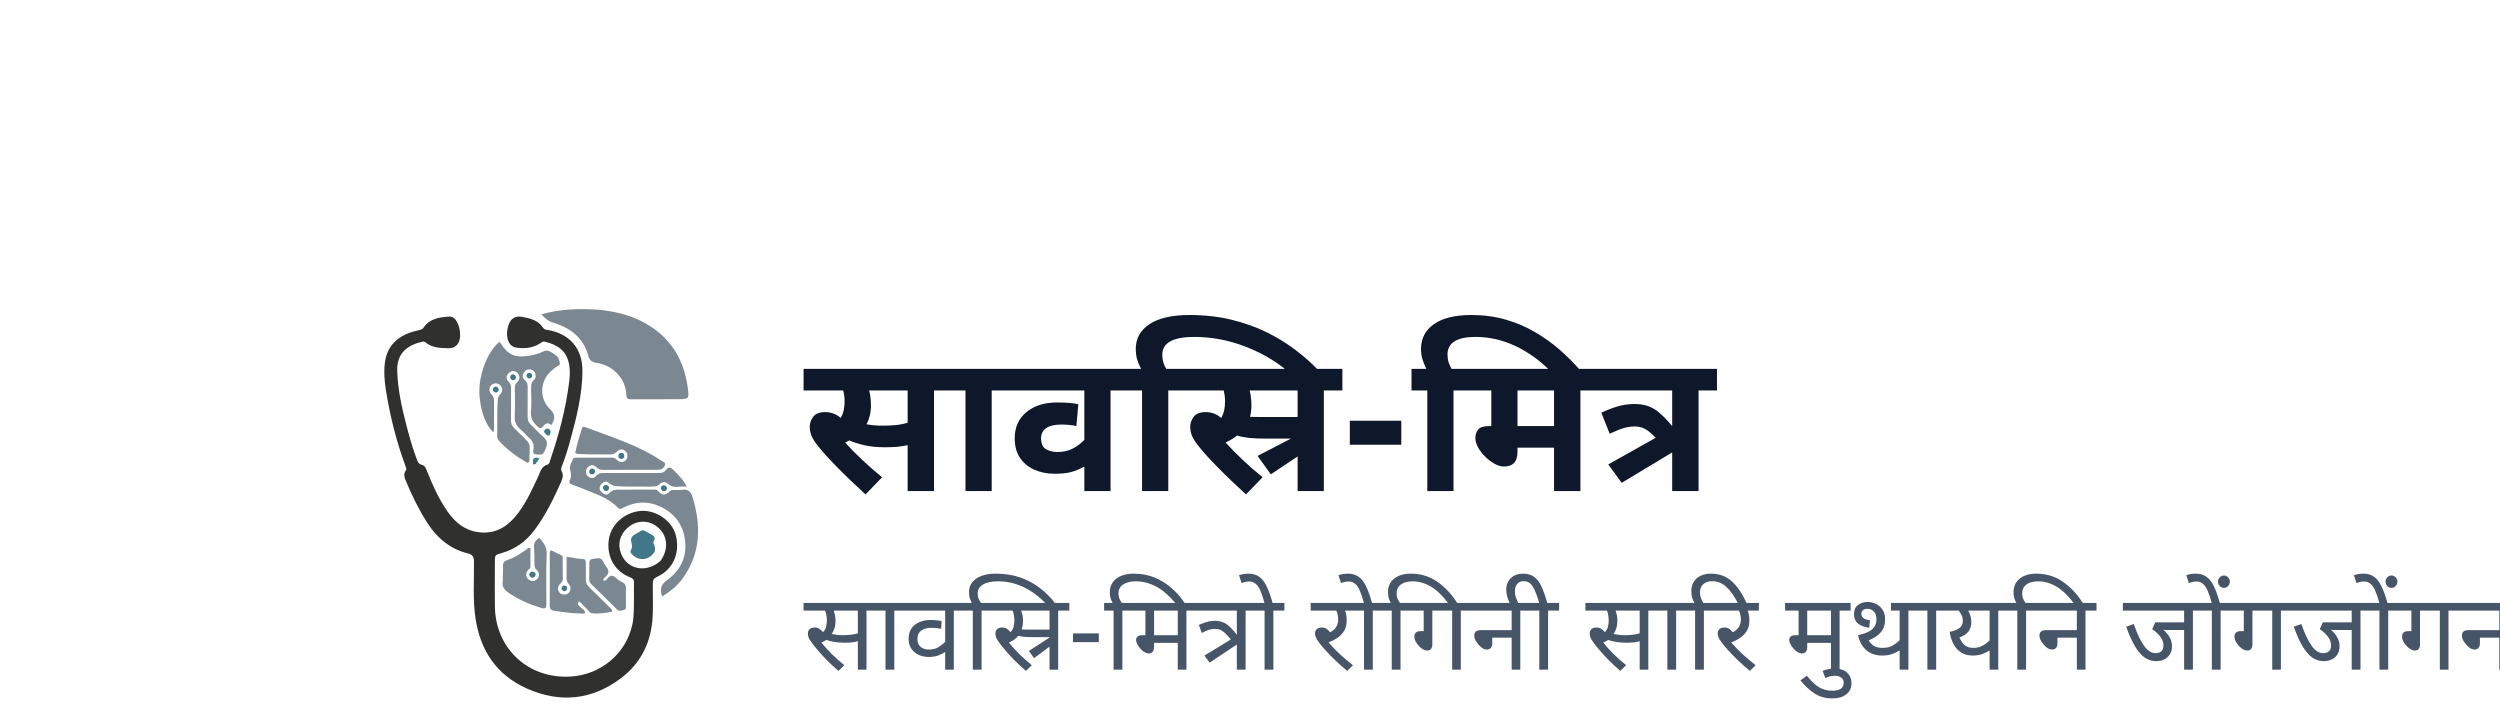
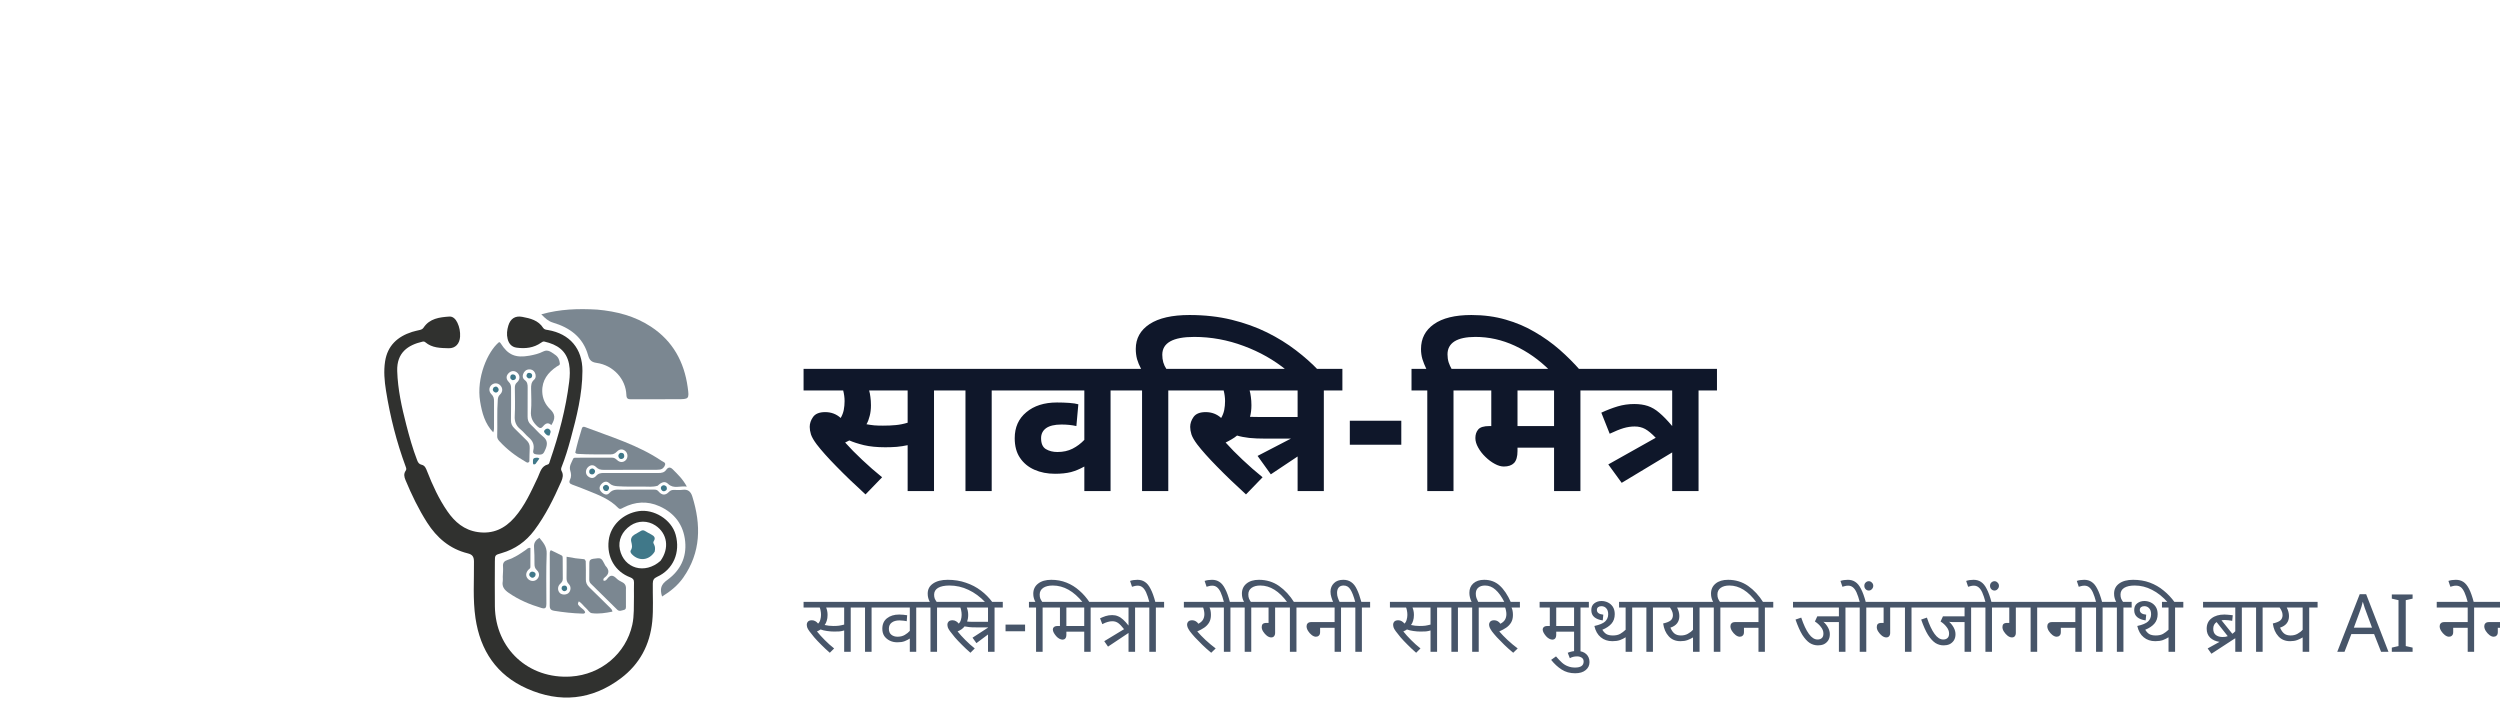
<svg xmlns="http://www.w3.org/2000/svg" width="280" height="80" viewBox="0 0 280 80" fill="none" role="img" aria-labelledby="logoTitle logoDesc">
  <rect width="580" height="500" rx="12" fill="none" />
  <g transform="translate(10 4) scale(0.1)">
    <path fill="#30312fff" opacity="1" stroke="none" d="M610.031,628 C610.035,622.502 609.93,617.499 610.077,612.505 C610.169,609.38 608.944,607.774 605.947,606.651 C588.815,600.232 579.435,584.029 581.733,565.242 C583.816,548.212 597.915,535.13 615.274,532.474 C632.085,529.902 651.969,541.58 656.741,558.909 C662.226,578.823 654.052,597.864 635.889,606.074 C632.186,607.747 631.181,609.801 631.13,613.606 C630.942,627.756 631.93,641.919 630.528,656.06 C627.919,682.356 616.262,703.972 595.323,719.716 C562.817,744.157 527.08,747.604 490.205,731.199 C456.287,716.11 437.925,688.73 432.531,652.247 C429.416,631.181 431.058,610.009 430.838,588.887 C430.78,583.306 429.002,581.032 423.735,579.729 C403.722,574.778 389.214,562.258 378.342,545.227 C368.729,530.166 361.002,514.114 354.143,497.635 C352.672,494.101 351.928,490.608 354.387,487.197 C355.552,485.581 354.91,484.097 354.316,482.49 C344.121,454.923 336.947,426.57 332.322,397.559 C330.585,386.665 329.606,375.679 331.301,364.745 C334.025,347.18 345.168,336.949 361.544,331.736 C364.39,330.83 367.346,330.269 370.251,329.551 C371.899,329.144 373.346,328.522 374.362,326.991 C381.268,316.584 392.324,315.328 403.265,314.544 C407.482,314.242 410.486,317.642 412.308,321.476 C414.639,326.38 415.578,331.559 415.291,337.007 C414.882,344.776 410.179,350.261 402.404,350.032 C393.367,349.767 383.968,349.787 376.399,343.343 C375.429,342.517 374.377,342.377 373.141,342.664 C357.044,346.404 344.215,354.827 344.879,375.602 C345.531,396.034 349.888,415.85 354.963,435.513 C358.454,449.037 362.203,462.51 367.249,475.576 C368.204,478.05 369.352,479.88 372.204,480.514 C375.953,481.347 377.109,484.623 378.347,487.787 C384.489,503.486 391.487,518.773 401.108,532.694 C409.431,544.737 419.878,553.674 435.071,555.916 C452.05,558.42 465.408,552.041 476.274,539.613 C487.827,526.399 494.843,510.472 502.285,494.824 C504.999,489.117 506.017,482.134 513.703,480.125 C515.257,479.719 515.5,477.447 516.039,475.881 C525.927,447.179 533.713,417.951 537.463,387.771 C538.282,381.18 538.604,374.373 537.348,367.831 C534.411,352.536 524.078,345.868 509.758,342.574 C508.287,342.235 507.292,342.931 506.15,343.744 C497.809,349.681 488.357,350.718 478.576,349.381 C473.051,348.625 469.878,344.946 468.53,339.559 C467.27,334.523 467.871,329.584 469.304,324.766 C471.606,317.033 476.904,313.366 484.854,314.865 C493.841,316.56 502.907,318.646 508.38,327.299 C509.568,329.177 511.76,329.283 513.708,329.615 C538.123,333.778 552.414,350.546 552.329,375.368 C552.239,401.591 545.885,426.781 539.067,451.849 C536.23,462.283 533.11,472.653 529.112,482.725 C528.48,484.316 528.021,485.868 528.959,487.512 C531.274,491.567 530.314,495.421 528.546,499.435 C520.138,518.527 510.963,537.205 498.416,553.98 C489.063,566.484 476.879,575.132 461.766,579.478 C454.28,581.63 454.261,581.657 454.251,589.24 C454.229,605.903 454.035,622.568 454.27,639.228 C454.938,686.668 492.044,720.786 539.427,717.714 C573.151,715.527 600.963,692.142 608.141,659.847 C610.438,649.514 609.769,638.972 610.031,628 M639.72,588.193 C649.966,574.159 647.558,557.401 634.014,548.491 C625.48,542.877 614.651,542.899 606.292,548.548 C596.589,555.104 592.066,565.187 594.242,575.408 C598.788,596.753 622.216,603.678 639.72,588.193 z" />
    <path fill="#00192b84" opacity="1" stroke="none" d="M568.904,306.762 C590.713,308.714 610.965,313.957 629.131,325.916 C653.602,342.026 666.288,365.277 670.214,393.711 C672.052,407.019 671.721,407.088 658.391,407.117 C641.226,407.153 624.059,407.084 606.894,407.212 C603.265,407.239 601.674,406.495 601.532,402.267 C600.936,384.442 586.742,369.065 568.284,366.454 C562.677,365.661 560.226,363.566 558.679,357.976 C553.117,337.883 538.425,326.951 519.268,321.3 C514.167,319.795 510.713,316.589 506.242,312.036 C527.277,306.141 547.764,305.508 568.904,306.762 z" />
    <path fill="#00192b84" opacity="1" stroke="none" d="M636.599,504.039 C631.004,505.693 625.64,504.969 620.337,504.976 C610.846,504.99 601.352,505.219 591.856,504.592 C588.255,504.354 585.211,503.857 582.427,501.195 C579.502,498.4 576.252,499.258 573.638,502.104 C571.2,504.757 570.651,507.659 573.209,510.596 C575.814,513.59 579.712,515.327 582.346,512.311 C586.972,507.013 592.671,508.659 597.994,508.504 C609.646,508.165 621.316,508.449 632.977,508.378 C634.968,508.366 636.281,508.868 637.649,510.481 C641.348,514.843 645.276,515.055 649.118,511.017 C650.828,509.22 652.572,508.678 654.83,508.71 C657.995,508.754 661.21,509.028 664.319,508.596 C670.341,507.76 673.615,510.408 675.349,515.938 C685.349,547.806 685.173,578.558 665.191,607.021 C659.015,615.819 650.771,622.438 641.526,628.107 C638.71,619.358 640.521,614.482 647.222,609.654 C661.908,599.074 669.131,584.448 667.407,566.538 C665.632,548.087 655.666,534.589 638.559,526.96 C624.909,520.872 611.352,521.762 598.109,528.552 C596.255,529.503 594.503,531.051 592.324,528.802 C582.87,519.05 570.482,514.393 558.27,509.471 C552.555,507.167 546.828,504.88 541.027,502.806 C538.069,501.749 536.867,500.306 538.416,497.264 C540.112,493.933 539.79,490.57 538.684,487.08 C537.115,482.126 540.123,478.094 541.903,473.893 C542.569,472.321 544.5,472.63 545.966,472.627 C559.131,472.603 572.297,472.66 585.463,472.587 C587.867,472.574 589.432,473.64 591.088,475.213 C594.239,478.207 598.129,478.141 600.863,475.374 C603.461,472.744 603.365,468.038 600.66,465.433 C597.759,462.641 594.009,462.571 590.919,465.814 C588.902,467.929 586.832,468.94 583.957,468.92 C571.796,468.837 559.631,469.16 547.48,468.37 C546.486,468.305 545.465,468.333 544.275,467.008 C546.228,458.004 548.883,448.8 551.753,439.653 C552.355,437.733 553.892,437.769 555.432,438.357 C584.639,449.515 614.829,458.459 641.106,476.228 C642.753,477.342 645.782,477.977 644.857,480.76 C643.955,483.472 641.865,485.62 638.699,485.96 C636.717,486.173 634.707,486.171 632.709,486.173 C613.877,486.193 595.044,486.153 576.212,486.238 C572.921,486.253 570.235,485.793 567.706,483.19 C564.949,480.352 561.406,480.314 558.404,483.354 C555.605,486.189 555.521,490.788 558.282,493.23 C561.373,495.962 564.956,496.181 567.603,493.055 C570.13,490.072 573.021,489.716 576.459,489.724 C596.791,489.772 617.124,489.667 637.456,489.777 C641.029,489.797 644.022,489.223 646.193,486.166 C648.429,483.018 650.745,482.901 653.54,485.707 C659.024,491.213 664.723,496.513 669.258,504.999 C661.383,503.928 654.436,507.937 648.178,501.875 C644.922,498.721 641.163,499.597 636.599,504.039 z" />
    <path fill="#00192b84" opacity="1" stroke="none" d="M492.899,476.807 C491.299,479.237 489.818,477.816 488.47,477.045 C477.705,470.889 467.937,463.451 459.507,454.315 C458.017,452.699 456.775,451.027 456.854,448.614 C457.298,434.968 456.5,421.302 457.528,407.66 C457.696,405.426 458.137,403.676 459.923,401.981 C463.382,398.7 463.269,394.484 460.144,391.411 C457.356,388.671 453.097,388.661 450.233,391.387 C447.446,394.04 447.291,398.543 450.488,401.636 C452.802,403.874 453.32,406.261 453.298,409.216 C453.223,419.377 453.3,429.538 453.29,439.699 C453.289,441.158 453.127,442.616 452.436,444.25 C443.105,434.582 439.817,422.346 437.735,409.647 C433.374,383.042 446.143,353.775 458.88,343.221 C459.864,343.194 460.365,343.898 460.803,344.593 C468.967,357.541 477.312,361.172 492.869,358.381 C498.274,357.411 503.569,356.141 508.559,353.6 C513.853,350.904 517.792,354.735 521.704,357.322 C525.039,359.527 526.711,363.088 527.032,367.079 C527.202,369.189 525.065,369.531 523.748,370.415 C513.628,377.203 506.851,385.953 507.326,398.815 C507.609,406.466 510.625,413.002 516.142,418.32 C521.86,423.832 522.311,428.587 517.491,436.122 C513.789,432.59 510.87,434.199 508.15,437.599 C506.226,440.004 504.503,439.956 502.012,437.659 C496.828,432.88 493.988,427.78 494.696,420.286 C495.475,412.032 494.913,403.645 494.822,395.317 C494.781,391.584 494.939,388.176 498.113,385.363 C500.448,383.293 500.398,380.187 499.102,377.469 C497.854,374.854 495.381,373.519 492.546,373.702 C489.291,373.912 487.074,375.824 485.915,378.965 C484.909,381.69 485.57,384.116 487.732,385.683 C490.762,387.88 490.995,390.786 490.975,394.055 C490.912,404.882 491.04,415.711 490.915,426.537 C490.871,430.259 491.786,433.189 494.682,435.794 C499.258,439.91 503.112,444.883 507.92,448.67 C513.057,452.717 513.456,456.933 511.188,462.554 C508.637,468.876 507.741,469.651 500.944,468.956 C498.06,468.66 496.568,467.513 497.297,464.45 C498.709,458.518 496.88,453.868 492.204,449.947 C488.9,447.176 486.296,443.559 482.941,440.864 C477.981,436.878 476.141,432.227 476.503,425.77 C477.089,415.309 476.703,404.79 476.629,394.296 C476.612,391.831 477.108,389.949 479.128,388.182 C482.465,385.261 482.596,380.929 479.926,378.045 C477.145,375.039 473.154,374.815 470.143,377.495 C466.68,380.577 466.389,384.432 469.921,387.918 C471.95,389.92 472.404,392.001 472.39,394.599 C472.326,406.593 472.525,418.59 472.262,430.578 C472.177,434.478 473.514,437.206 476.197,439.761 C480.777,444.123 485.1,448.755 489.704,453.09 C492.337,455.57 493.478,458.337 493.274,461.95 C493.001,466.768 493.072,471.606 492.899,476.807 z" />
    <path fill="#00192b84" opacity="1" stroke="none" d="M556.024,588.427 C556.132,595.538 556.289,602.199 556.147,608.852 C556.07,612.454 557.256,615.167 559.86,617.664 C567.785,625.262 575.526,633.052 583.37,640.735 C584.445,641.789 585.545,642.758 585.928,645.026 C578.218,646.562 570.605,647.8 562.894,646.762 C560.093,646.385 558.672,643.174 556.545,641.343 C553.681,638.877 551.625,635.524 548.286,633.486 C546.69,636.451 546.93,637.116 550.327,640.237 C552.222,641.978 554.776,643.176 555.395,645.964 C554.497,647.635 553.017,647.247 551.778,647.21 C541.294,646.898 530.891,645.751 520.541,644.069 C517.337,643.548 515.661,642.175 515.687,638.502 C515.826,619.028 515.734,599.553 515.735,580.078 C515.735,578.933 515.622,577.735 516.95,576.204 C520.863,578.098 524.996,580.006 529.031,582.104 C530.366,582.799 530.207,584.384 530.212,585.718 C530.241,593.208 530.203,600.699 530.318,608.188 C530.354,610.587 529.379,612.121 527.607,613.686 C524.399,616.519 524.216,621.01 526.801,623.945 C528.881,626.306 533.764,626.558 536.429,624.442 C539.366,622.11 540.004,617.076 537.073,614.204 C534.722,611.901 534.476,609.544 534.539,606.611 C534.697,599.167 534.591,591.718 534.591,583.546 C541.541,584.967 547.896,585.827 554.295,586.3 C554.885,586.343 555.399,587.392 556.024,588.427 z" />
    <path fill="#00192b84" opacity="1" stroke="none" d="M463.105,606.022 C463.221,601.874 463.686,598.184 463.367,594.564 C462.988,590.274 464.751,588.299 468.69,587.046 C476.226,584.648 482.723,580.212 489.143,575.705 C490.436,574.798 491.41,573.159 494.092,573.72 C494.092,580.818 494.141,588.04 494.05,595.26 C494.032,596.697 492.49,597.327 491.624,598.308 C488.62,601.709 488.57,605.67 491.483,608.544 C494.278,611.302 498.661,611.42 501.402,608.811 C504.386,605.971 504.62,601.711 501.313,598.636 C499.064,596.544 498.619,594.362 498.614,591.579 C498.603,585.259 498.596,578.921 498.119,572.626 C497.75,567.761 500.095,564.89 504.074,562.286 C508.354,567.595 512.576,572.15 512.275,580.035 C511.556,598.828 511.876,617.664 511.951,636.482 C511.968,640.733 510.827,642.248 506.394,640.923 C493.39,637.039 481.076,631.843 469.831,624.074 C465.019,620.75 461.943,617.163 463.08,611 C463.347,609.551 463.112,608.01 463.105,606.022 z" />
    <path fill="#00192b84" opacity="1" stroke="none" d="M601.034,620.295 C601.044,626.582 601.078,632.404 601.047,638.226 C601.036,640.168 601.467,642.505 598.793,643.119 C596.296,643.691 593.656,645.171 591.262,642.816 C581.425,633.136 571.599,623.445 561.771,613.755 C560.518,612.519 559.95,610.971 559.954,609.248 C559.972,602.927 560.051,596.608 560.066,590.288 C560.072,587.415 561.533,586.251 564.308,585.857 C573.42,584.561 573.409,584.487 577.693,592.908 C577.844,593.204 577.964,593.539 578.187,593.772 C582.821,598.604 582.427,602.948 577.057,606.965 C576.192,607.613 575.393,608.644 575.903,610.252 C578.019,611.041 579.35,609.358 580.27,608.095 C583.589,603.536 586.685,604.11 590.329,607.724 C592.066,609.446 594.279,610.85 596.517,611.867 C600.099,613.496 601.429,616.097 601.034,620.295 z" />
    <path fill="#155a6fd0" opacity="1" stroke="none" d="M510.593,445.511 C508.651,443.447 509.181,442.023 511.045,440.767 C512.659,439.68 514.26,439.769 515.565,441.098 C517.885,443.461 515.817,445.589 515.556,447.631 C512.956,448.462 512.065,446.775 510.593,445.511 z" />
    <path fill="#155a6fd0" opacity="1" stroke="none" d="M499.368,605.403 C497.294,607.698 495.392,607.519 493.631,605.67 C492.645,604.634 492.454,603.22 493.197,602.007 C494.142,600.463 495.679,599.821 497.447,600.442 C499.673,601.224 500.541,602.76 499.368,605.403 z" />
    <path fill="#155a6fd0" opacity="1" stroke="none" d="M576.896,509.396 C575.12,507.455 574.594,505.629 576.5,503.964 C577.685,502.93 579.203,502.667 580.619,503.69 C581.964,504.661 582.511,506.048 581.947,507.61 C581.123,509.89 579.468,510.554 576.896,509.396 z" />
    <path fill="#155a6fd0" opacity="1" stroke="none" d="M594.586,467.234 C597.567,466.865 599.106,468.001 599.17,470.695 C599.211,472.367 598.294,473.54 596.666,473.979 C595.235,474.366 593.914,473.867 593.194,472.647 C592.037,470.688 592.365,468.838 594.586,467.234 z" />
    <path fill="#155a6fd0" opacity="1" stroke="none" d="M646.44,504.956 C647.494,507.49 646.84,509.177 644.636,509.996 C643.119,510.56 641.73,510.036 640.813,508.614 C639.914,507.219 639.842,505.669 641.005,504.544 C642.641,502.96 644.513,503.045 646.44,504.956 z" />
    <path fill="#155a6fd0" opacity="1" stroke="none" d="M452.877,393.903 C455.312,392.224 457.004,392.968 458.127,394.985 C458.81,396.212 458.539,397.609 457.533,398.682 C456.493,399.79 455.152,399.973 453.896,399.227 C451.87,398.023 451.294,396.309 452.877,393.903 z" />
    <path fill="#155a6fd0" opacity="1" stroke="none" d="M499.703,479.681 C496.789,481.082 496.913,479.077 496.927,477.527 C496.944,475.642 496.524,473.296 499.271,472.865 C500.791,472.626 502.488,472.155 504.096,473.61 C502.702,475.552 501.318,477.481 499.703,479.681 z" />
    <path fill="#155a6fd0" opacity="1" stroke="none" d="M474.208,385.842 C471.579,384.856 471.04,383.081 471.775,380.972 C472.267,379.556 473.626,379.179 475.036,379.391 C476.717,379.645 477.684,380.77 477.822,382.385 C478.014,384.627 476.626,385.618 474.208,385.842 z" />
    <path fill="#155a6fd0" opacity="1" stroke="none" d="M560.325,486.303 C562.228,484.327 564.057,484.181 565.674,485.899 C566.786,487.08 566.674,488.624 565.754,489.969 C564.93,491.175 563.63,491.616 562.296,491.261 C559.865,490.613 559.512,488.809 560.325,486.303 z" />
    <path fill="#155a6fd0" opacity="1" stroke="none" d="M492.145,383.853 C489.551,382.631 489.136,380.867 490.267,378.829 C491.005,377.499 492.429,377.439 493.781,377.787 C495.23,378.16 496.053,379.201 496.02,380.665 C495.97,382.851 494.688,383.911 492.145,383.853 z" />
    <path fill="#155a6fd0" opacity="1" stroke="none" d="M529.01,619.74 C528.775,617.125 529.902,615.962 532.04,615.844 C533.481,615.764 534.6,616.453 535.014,617.89 C535.46,619.444 535.145,620.9 533.64,621.701 C531.671,622.749 530.212,621.881 529.01,619.74 z" />
    <path fill="#155a6fd0" opacity="1" stroke="none" d="M633.214,577.905 C627.033,587.754 615.689,588.916 607.846,580.868 C606.603,579.593 605.559,577.784 606.472,576.39 C608.654,573.059 607.765,569.942 606.955,566.547 C606.182,563.305 607.653,560.655 610.445,558.895 C612.836,557.388 615.348,556.073 617.782,554.632 C619.375,553.688 620.826,553.707 622.442,554.718 C624.692,556.125 627.051,557.365 629.403,558.6 C632.599,560.279 634.645,562.388 632.201,566.083 C631.252,567.518 631.942,568.593 632.55,569.767 C633.841,572.257 633.939,574.86 633.214,577.905 z" />
  </g>
  <text x="90" y="55" font-family="'Noto Sans Devanagari', 'Mangal', 'Noto Sans Bengali', 'Noto Sans', sans-serif" font-size="22" font-weight="700" fill="#0F172A">
    सावस्रि-मित्र
  </text>
-   <text x="90" y="75" font-family="'Noto Sans Devanagari', 'Mangal', 'Noto Sans Bengali', 'Noto Sans', sans-serif" font-size="12" fill="#475569">
+   <text x="90" y="73" font-family="'Noto Sans Devanagari', 'Mangal', 'Noto Sans Bengali', 'Noto Sans', sans-serif" font-size="9" fill="#475569">
    सावस्रि-मित्रो रोगिनी सारि मुथायनि जोंगजोंगनोथि ब्राय AI नेनाय समनि अंदाजो गैया गोनां दं।
  </text>
</svg>
